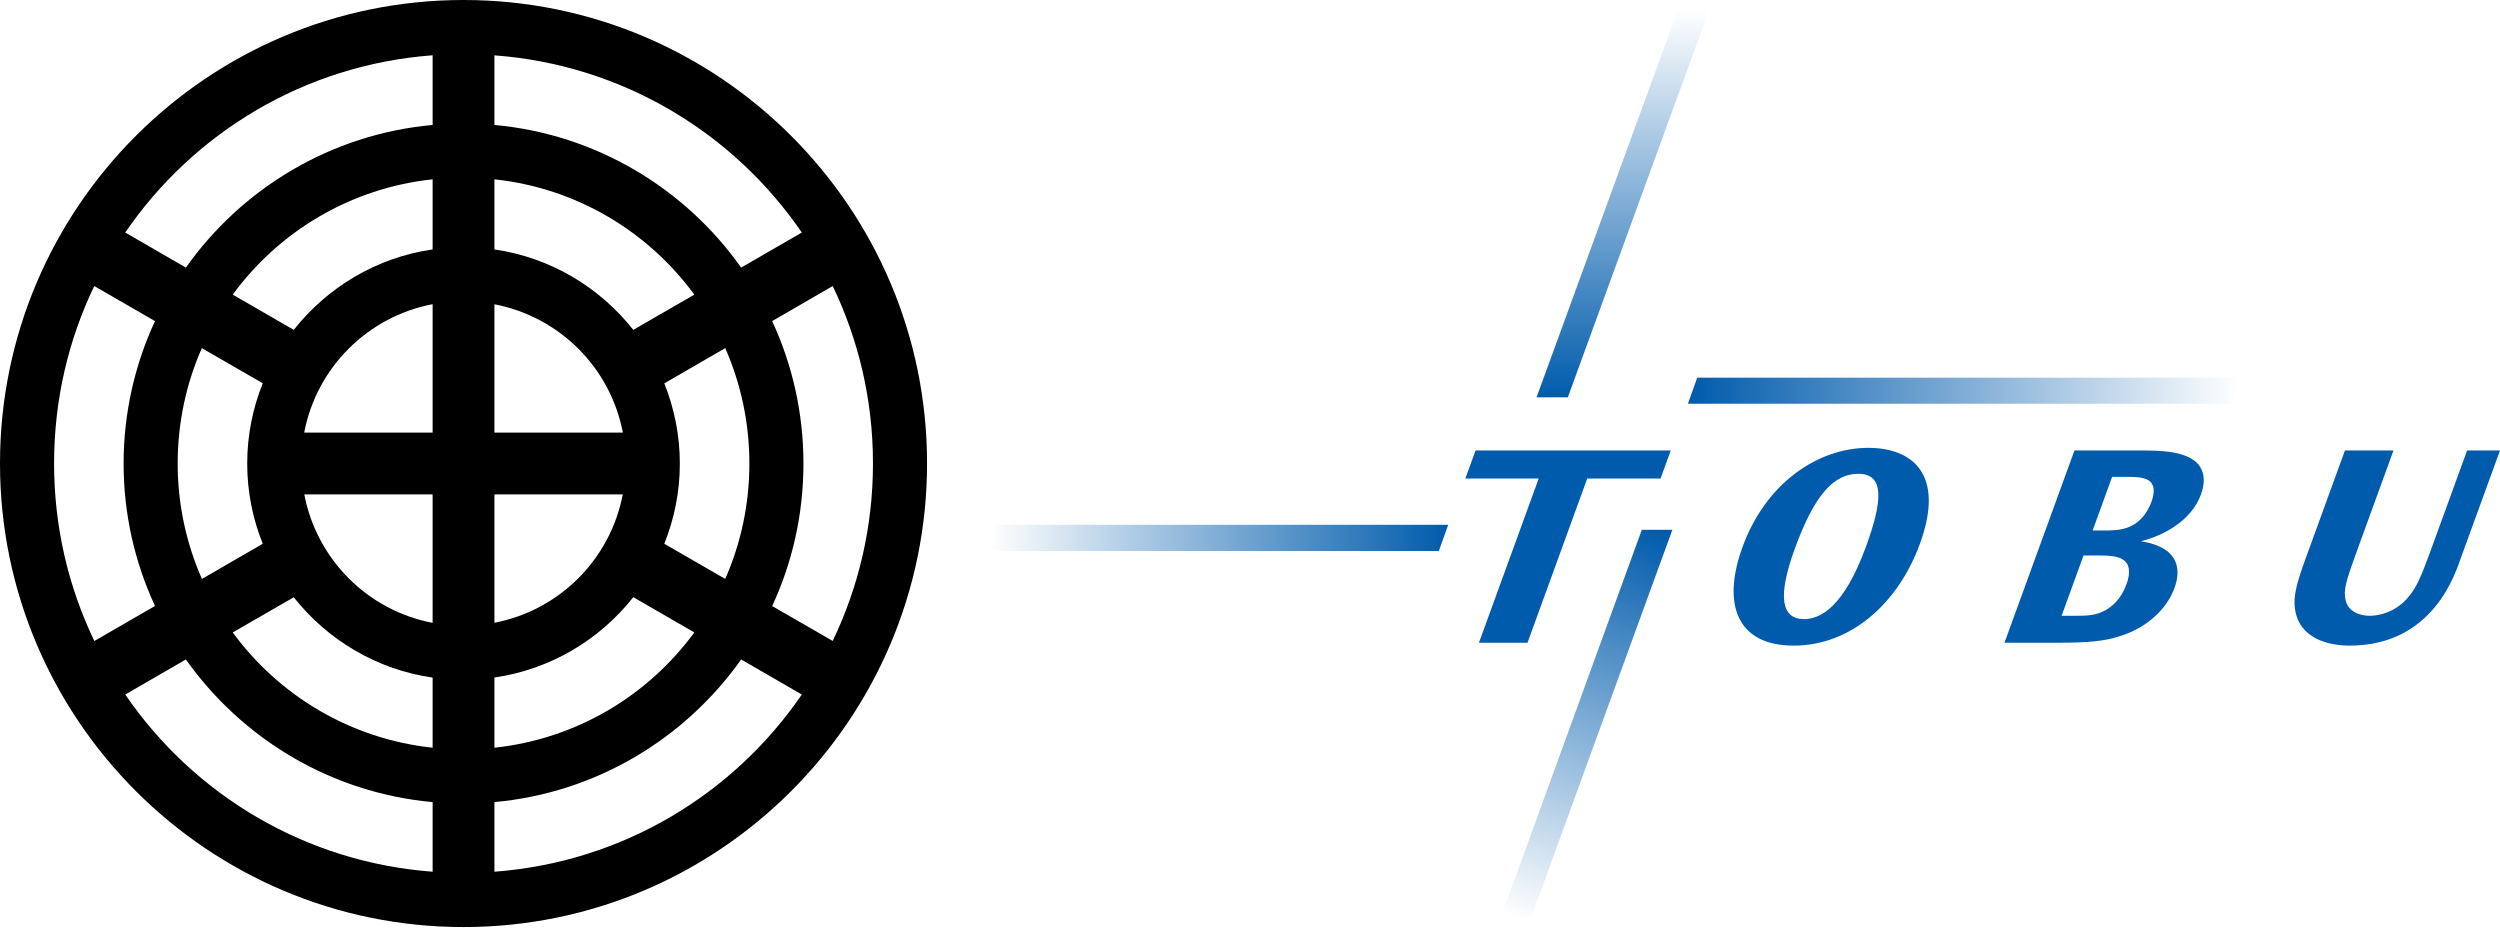
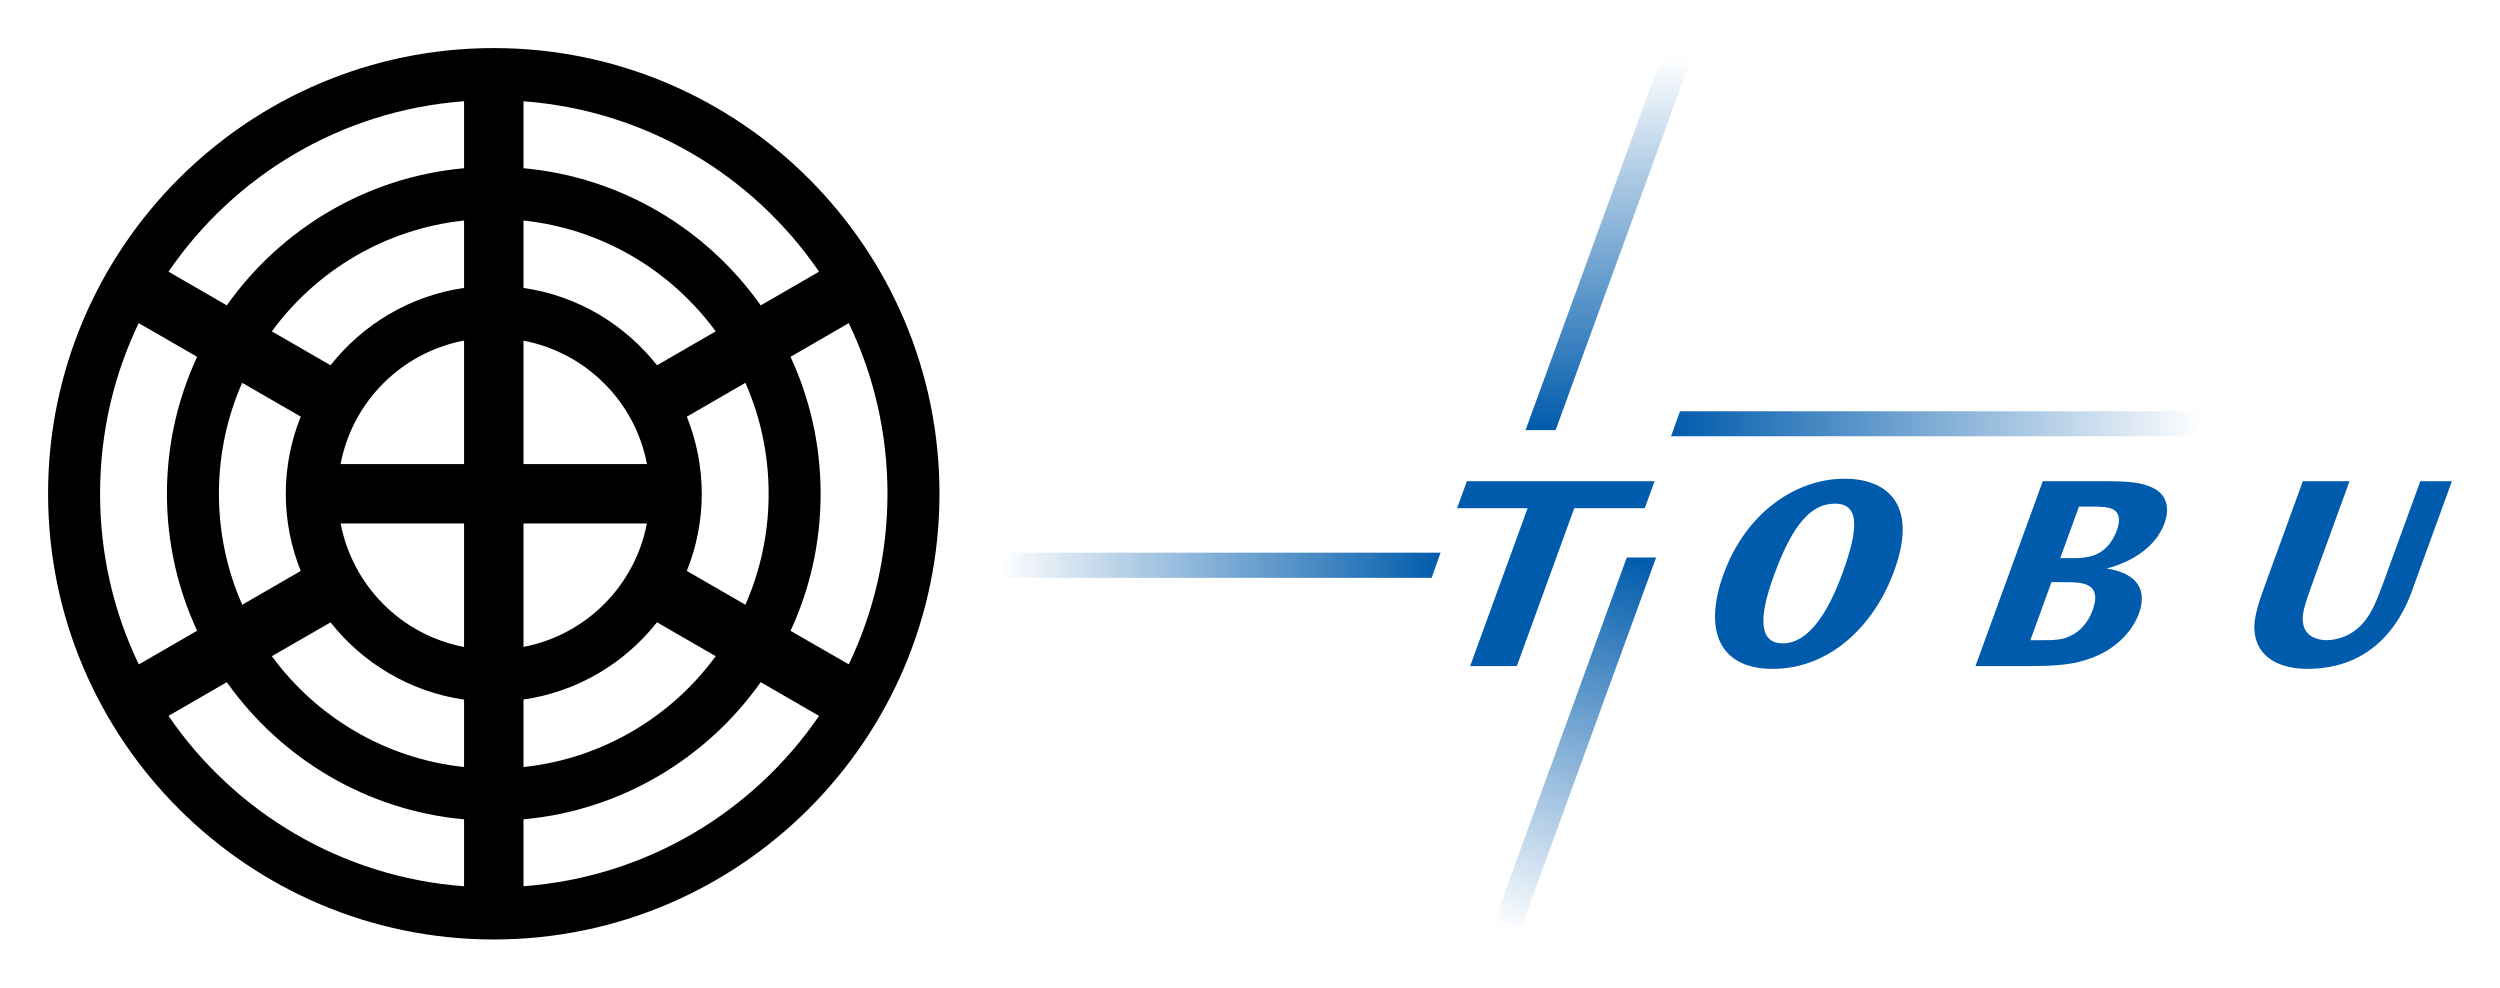
- <svg xmlns="http://www.w3.org/2000/svg" version="1.1" width="242.705" height="90" id="svg2">
+ <svg xmlns="http://www.w3.org/2000/svg" version="1.1" id="svg2" viewBox="-4.854 -4.854 252.413 99.708">
  <defs id="defs4">
    <linearGradient x1="0" y1="0" x2="1" y2="0" gradientUnits="userSpaceOnUse" gradientTransform="matrix(10.97508,30.24638,30.24638,-10.97508,113.9292,102.0762)" id="linearGradient54">
      <stop style="stop-opacity:1;stop-color:#ffffff" offset="0" id="stop7" />
      <stop style="stop-opacity:1;stop-color:#005bac" offset="1" id="stop9" />
    </linearGradient>
    <linearGradient x1="0" y1="0" x2="1" y2="0" gradientUnits="userSpaceOnUse" gradientTransform="matrix(0,-30.06348,-30.06348,0,122.2427,172.6387)" id="linearGradient74">
      <stop style="stop-opacity:1;stop-color:#ffffff" offset="0" id="stop12" />
      <stop style="stop-opacity:1;stop-color:#005bac" offset="1" id="stop14" />
    </linearGradient>
    <linearGradient x1="0" y1="0" x2="1" y2="0" gradientUnits="userSpaceOnUse" gradientTransform="matrix(35.67578,0,0,-35.67578,73.00732,131.6562)" id="linearGradient94">
      <stop style="stop-opacity:1;stop-color:#ffffff" offset="0" id="stop17" />
      <stop style="stop-opacity:1;stop-color:#005bac" offset="1" id="stop19" />
    </linearGradient>
    <linearGradient x1="0" y1="0" x2="1" y2="0" gradientUnits="userSpaceOnUse" gradientTransform="matrix(-42.92676,0,0,42.92676,170.2251,143.0879)" id="linearGradient114">
      <stop style="stop-opacity:1;stop-color:#ffffff" offset="0" id="stop22" />
      <stop style="stop-opacity:1;stop-color:#005bac" offset="1" id="stop24" />
    </linearGradient>
  </defs>
  <g transform="matrix(1.25,0,0,-1.25,4.74125,216.7906)" id="g26">
    <g id="g28" style="fill:#005bac">
      <path d="m 0,0 -0.791,-2.177 -5.695,0 -4.639,-12.753 -3.771,0 4.642,12.753 -5.698,0 L -15.158,0 0,0 Z" transform="translate(125.9663,138.4463)" id="path30" />
      <path d="m 0,0 c -1.324,-3.643 -1.075,-5.451 0.725,-5.451 1.277,0 3.101,0.933 4.825,5.668 C 6.824,3.718 6.989,5.834 4.941,5.834 3.09,5.834 1.57,4.312 0.009,0.023 L 0,0 Z m -4.05,0.154 c 1.79,4.93 5.821,7.695 9.768,7.695 3.325,0 6.008,-1.951 4.011,-7.436 -1.697,-4.664 -5.384,-7.924 -9.816,-7.924 -4.418,0 -5.573,3.241 -3.971,7.645 l 0.008,0.02 z" transform="translate(135.5942,130.8008)" id="path32" />
      <path d="m 0,0 c 0.57,0 1.347,-0.005 2.021,0.295 0.757,0.327 1.344,1 1.693,1.955 C 3.994,3.028 3.925,3.596 3.502,3.882 3.1,4.151 2.459,4.165 1.616,4.165 l -0.965,0 L -0.863,0 0,0 Z m -2.301,-6.625 c 0.785,0 1.528,0 2.176,0.306 0.85,0.366 1.513,1.101 1.892,2.142 0.324,0.894 0.266,1.57 -0.275,1.915 -0.462,0.303 -1.159,0.323 -2.199,0.323 l -0.863,0 -1.703,-4.686 0.972,0 z M 2.844,6.214 c 1.72,0 2.964,-0.082 3.92,-0.611 C 7.629,5.119 8.055,4.186 7.551,2.8 6.821,0.798 4.724,-0.38 2.885,-0.834 3.421,-0.925 4.333,-1.104 5.003,-1.666 5.666,-2.233 5.979,-3.132 5.488,-4.482 4.941,-5.984 3.476,-7.528 1.242,-8.209 0.069,-8.602 -1.301,-8.716 -3.322,-8.716 l -4.386,0 5.435,14.93 5.117,0 z" transform="translate(159.5952,132.2324)" id="path34" />
      <path d="m 0,0 -2.945,-8.097 c -0.707,-1.949 -0.974,-2.793 -0.768,-3.551 0.215,-0.897 1.13,-1.191 1.871,-1.191 0.733,0 2.114,0.289 3.113,1.599 0.479,0.609 0.829,1.301 1.507,3.166 L 5.719,0 8.273,0 5.249,-8.301 c -0.417,-1.151 -2.112,-6.855 -8.664,-6.855 -1.518,0 -3.905,0.468 -4.24,2.875 -0.125,0.923 0.098,1.879 0.819,3.856 L -3.769,0 0,0 Z" transform="translate(182.0981,138.4463)" id="path36" />
    </g>
    <path d="m 123.721,132.287 -10.942,-30.061 2.363,0 10.952,30.061 -2.373,0 z" id="path38" style="fill:url(#linearGradient54)" />
    <path d="m 126.511,172.639 -10.966,-30.064 2.429,0 10.967,30.064 -2.43,0 z" id="path40" style="fill:url(#linearGradient74)" />
    <path d="m 73.735,132.673 -0.728,-2.034 34.949,0 0.727,2.034 -34.948,0 z" id="path42" style="fill:url(#linearGradient94)" />
    <path d="m 128.022,144.099 -0.723,-2.022 42.214,0 0.712,2.022 -42.203,0 z" id="path44" style="fill:url(#linearGradient114)" />
  </g>
  <path d="M 45,0 C 20.178,0 0,20.169 0,44.991 0,69.812 20.178,90 45,90 69.822,90 90,69.812 90,44.991 90,20.169 69.822,0 45,0 Z m -3.066,5.372 c 0.022,-0.002 0.044,0.002 0.066,0 l 0,6.759 C 32.121,13.026 23.484,18.294 18.047,25.978 L 12.159,22.575 C 18.773,12.901 29.551,6.311 41.934,5.372 Z m 6.066,0 c 12.407,0.923 23.217,7.515 29.841,17.203 l -5.887,3.403 C 66.515,18.296 57.877,13.027 48,12.131 l 0,-6.759 z m -6,12.037 0,6.806 c -5.445,0.785 -10.218,3.674 -13.481,7.809 l -5.925,-3.422 c 4.488,-6.131 11.435,-10.341 19.406,-11.194 z m 6,0 c 7.971,0.852 14.918,5.063 19.406,11.194 l -5.925,3.422 C 58.219,27.89 53.444,25.001 48,24.216 l 0,-6.806 z M 9.15,27.769 15.047,31.172 C 13.098,35.379 12,40.067 12,45 c 0,4.936 1.096,9.618 3.047,13.828 l -5.888,3.403 C 6.652,57.019 5.25,51.171 5.25,44.991 c 0,-6.176 1.396,-12.013 3.9,-17.222 z m 71.691,0 c 2.504,5.209 3.909,11.046 3.909,17.222 0,6.176 -1.406,12.022 -3.909,17.231 l -5.878,-3.384 c 1.954,-4.212 3.037,-8.898 3.037,-13.838 0,-4.933 -1.088,-9.621 -3.037,-13.828 l 5.878,-3.403 z m -38.841,1.762 0,12.469 -12.469,0 c 1.205,-6.316 6.153,-11.263 12.469,-12.469 z M 48,29.541 c 6.312,1.208 11.264,6.146 12.469,12.459 l -12.469,0 0,-12.459 z m -28.406,4.256 5.916,3.412 C 24.541,39.62 24,42.25 24,45 c 0,2.752 0.54,5.378 1.509,7.791 l -5.906,3.413 C 18.094,52.776 17.25,48.993 17.25,45 c 0,-3.988 0.837,-7.78 2.344,-11.203 z m 50.813,0 c 1.506,3.423 2.344,7.215 2.344,11.203 0,3.991 -0.835,7.777 -2.344,11.203 l -5.916,-3.413 c 0.969,-2.412 1.509,-5.039 1.509,-7.791 0,-2.747 -0.543,-5.373 -1.509,-7.781 l 5.916,-3.422 z m -40.866,14.203 12.459,0 0,12.469 C 35.688,59.263 30.75,54.311 29.541,48 Z m 18.459,0 12.459,0 C 59.251,54.308 54.308,59.251 48,60.459 l 0,-12.459 z m 13.481,9.975 5.925,3.422 C 62.918,67.528 55.97,71.738 48,72.591 l 0,-6.816 c 5.442,-0.786 10.219,-3.666 13.481,-7.8 z m -32.962,0.009 c 3.263,4.131 8.04,7.015 13.481,7.8 l 0,6.806 C 34.03,71.738 27.082,67.528 22.594,61.397 l 5.925,-3.412 z M 18.047,64.022 c 5.438,7.682 14.077,12.952 23.953,13.847 l 0,6.759 C 29.59,83.707 18.785,77.117 12.159,67.425 l 5.887,-3.403 z m 53.906,0 5.887,3.403 C 71.217,77.115 60.406,83.704 48,84.628 l 0,-6.759 c 9.875,-0.896 18.514,-6.166 23.953,-13.847 z" id="path4" />
</svg>
